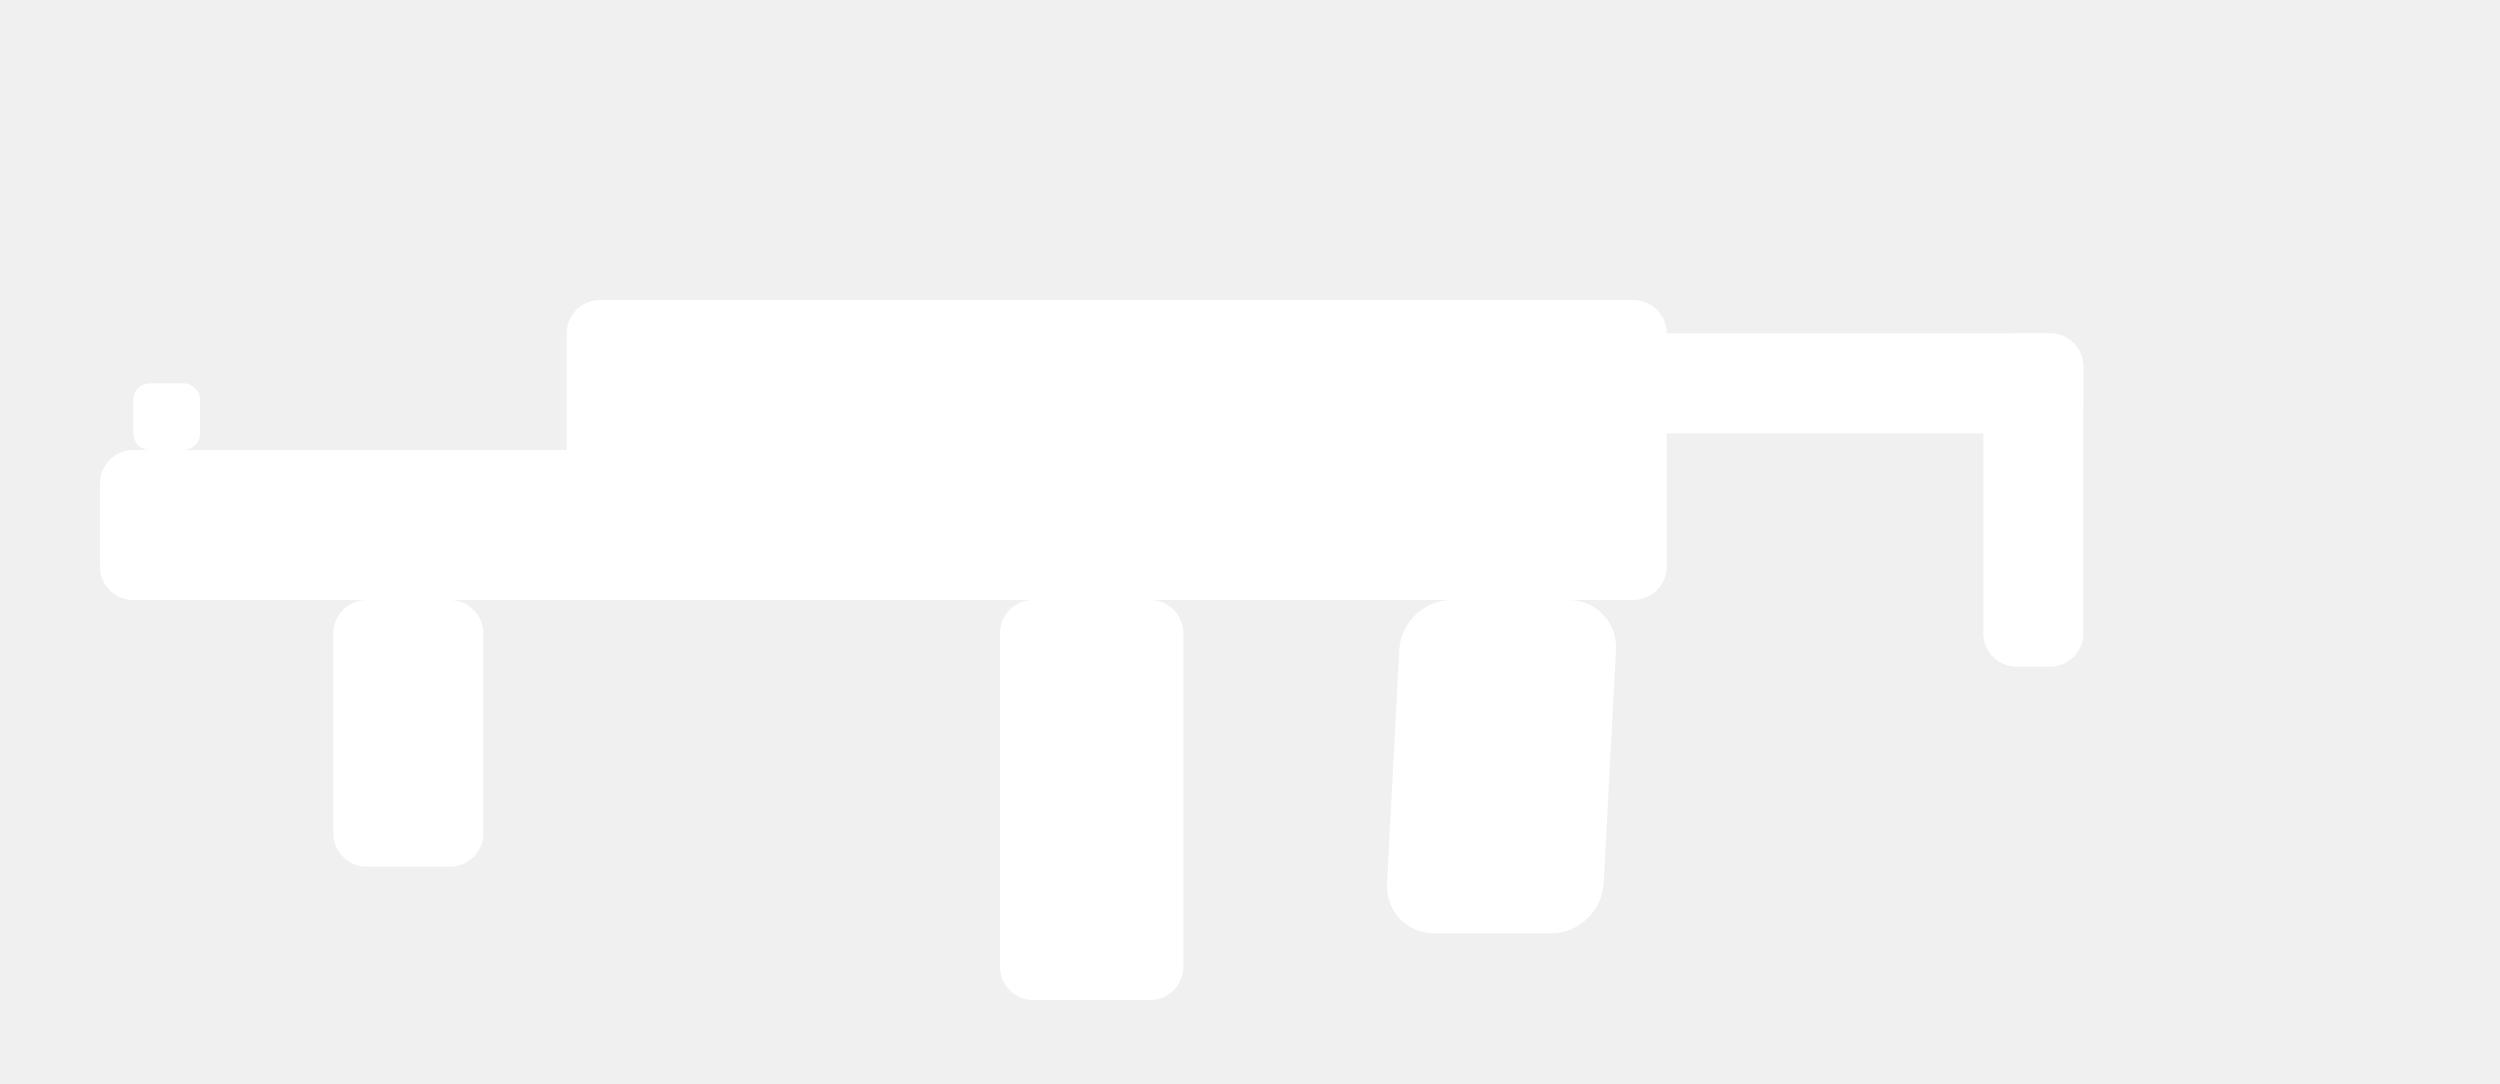
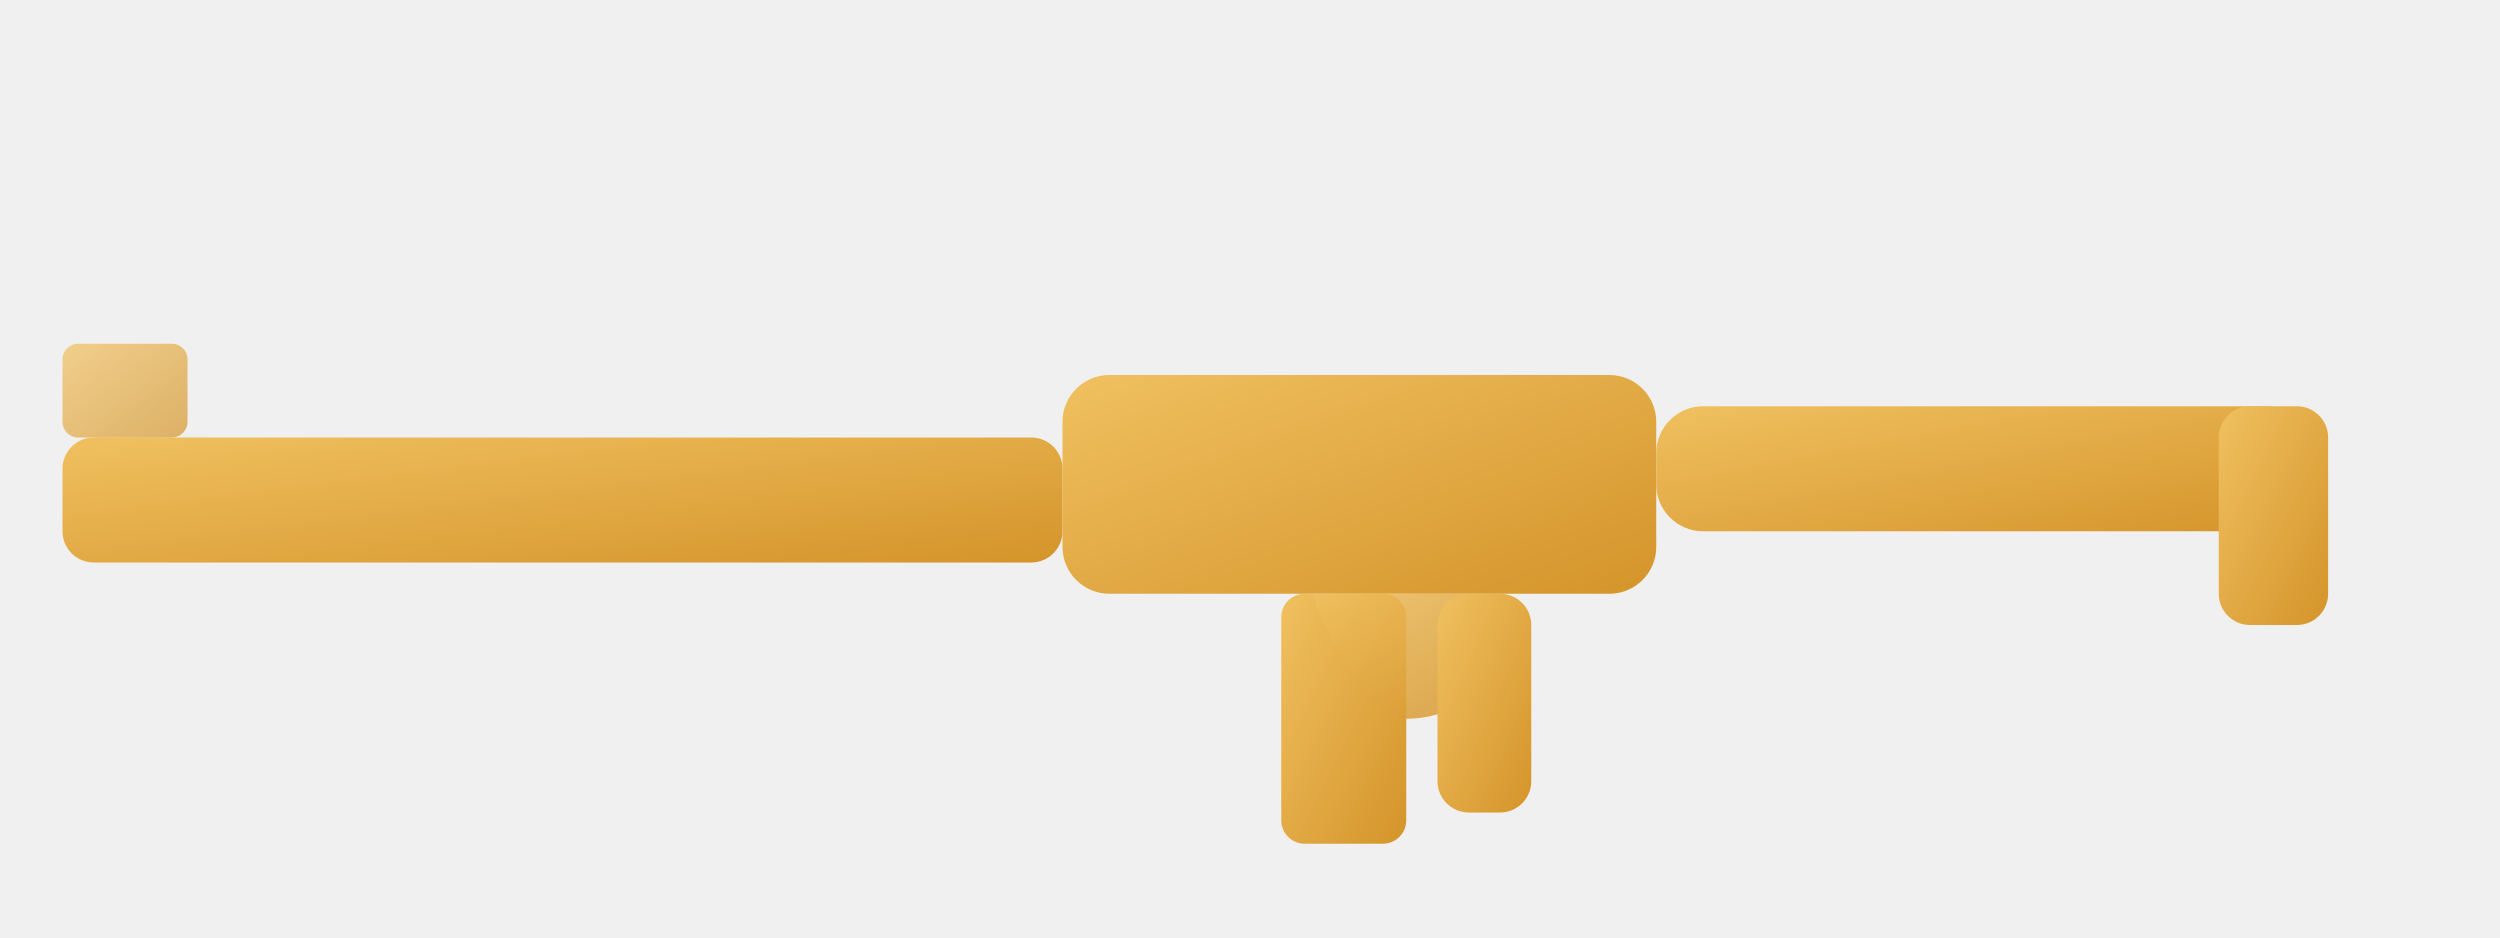
- <svg xmlns="http://www.w3.org/2000/svg" viewBox="0 0 150 65">
-   <g fill="white">
-     <rect x="6" y="27" width="62" height="9" rx="2" />
-     <rect x="34" y="18" width="66" height="18" rx="2" />
-     <rect x="60" y="36" width="11" height="24" rx="2" />
-     <rect x="95" y="20" width="30" height="6" rx="2" />
-     <rect x="119" y="20" width="6" height="20" rx="2" />
-     <rect x="20" y="36" width="9" height="16" rx="2" />
-     <rect x="86" y="36" width="13" height="20" rx="3" transform="skewX(-3)" />
-     <rect x="8" y="23" width="4" height="4" rx="1" />
+ <svg xmlns="http://www.w3.org/2000/svg" viewBox="0 0 160 60">
+   <defs>
+     <linearGradient id="mp7-grad" x1="0%" y1="0%" x2="100%" y2="100%">
+       <stop offset="0%" stop-color="#F0C060" />
+       <stop offset="100%" stop-color="#D4942A" />
+     </linearGradient>
+   </defs>
+   <g fill="url(#mp7-grad)">
+     <rect x="4" y="28" width="64" height="8" rx="2" />
+     <rect x="68" y="24" width="38" height="14" rx="3" />
+     <rect x="82" y="38" width="8" height="16" rx="1.5" />
+     <rect x="4" y="22" width="8" height="6" rx="1" opacity="0.7" />
+     <rect x="106" y="26" width="42" height="8" rx="3" />
+     <rect x="142" y="26" width="7" height="14" rx="2" />
+     <path d="M84 38 Q86 44 90 46 Q94 46 96 42 L96 38Z" opacity="0.85" />
+     <rect x="92" y="38" width="6" height="14" rx="2" />
  </g>
</svg>
